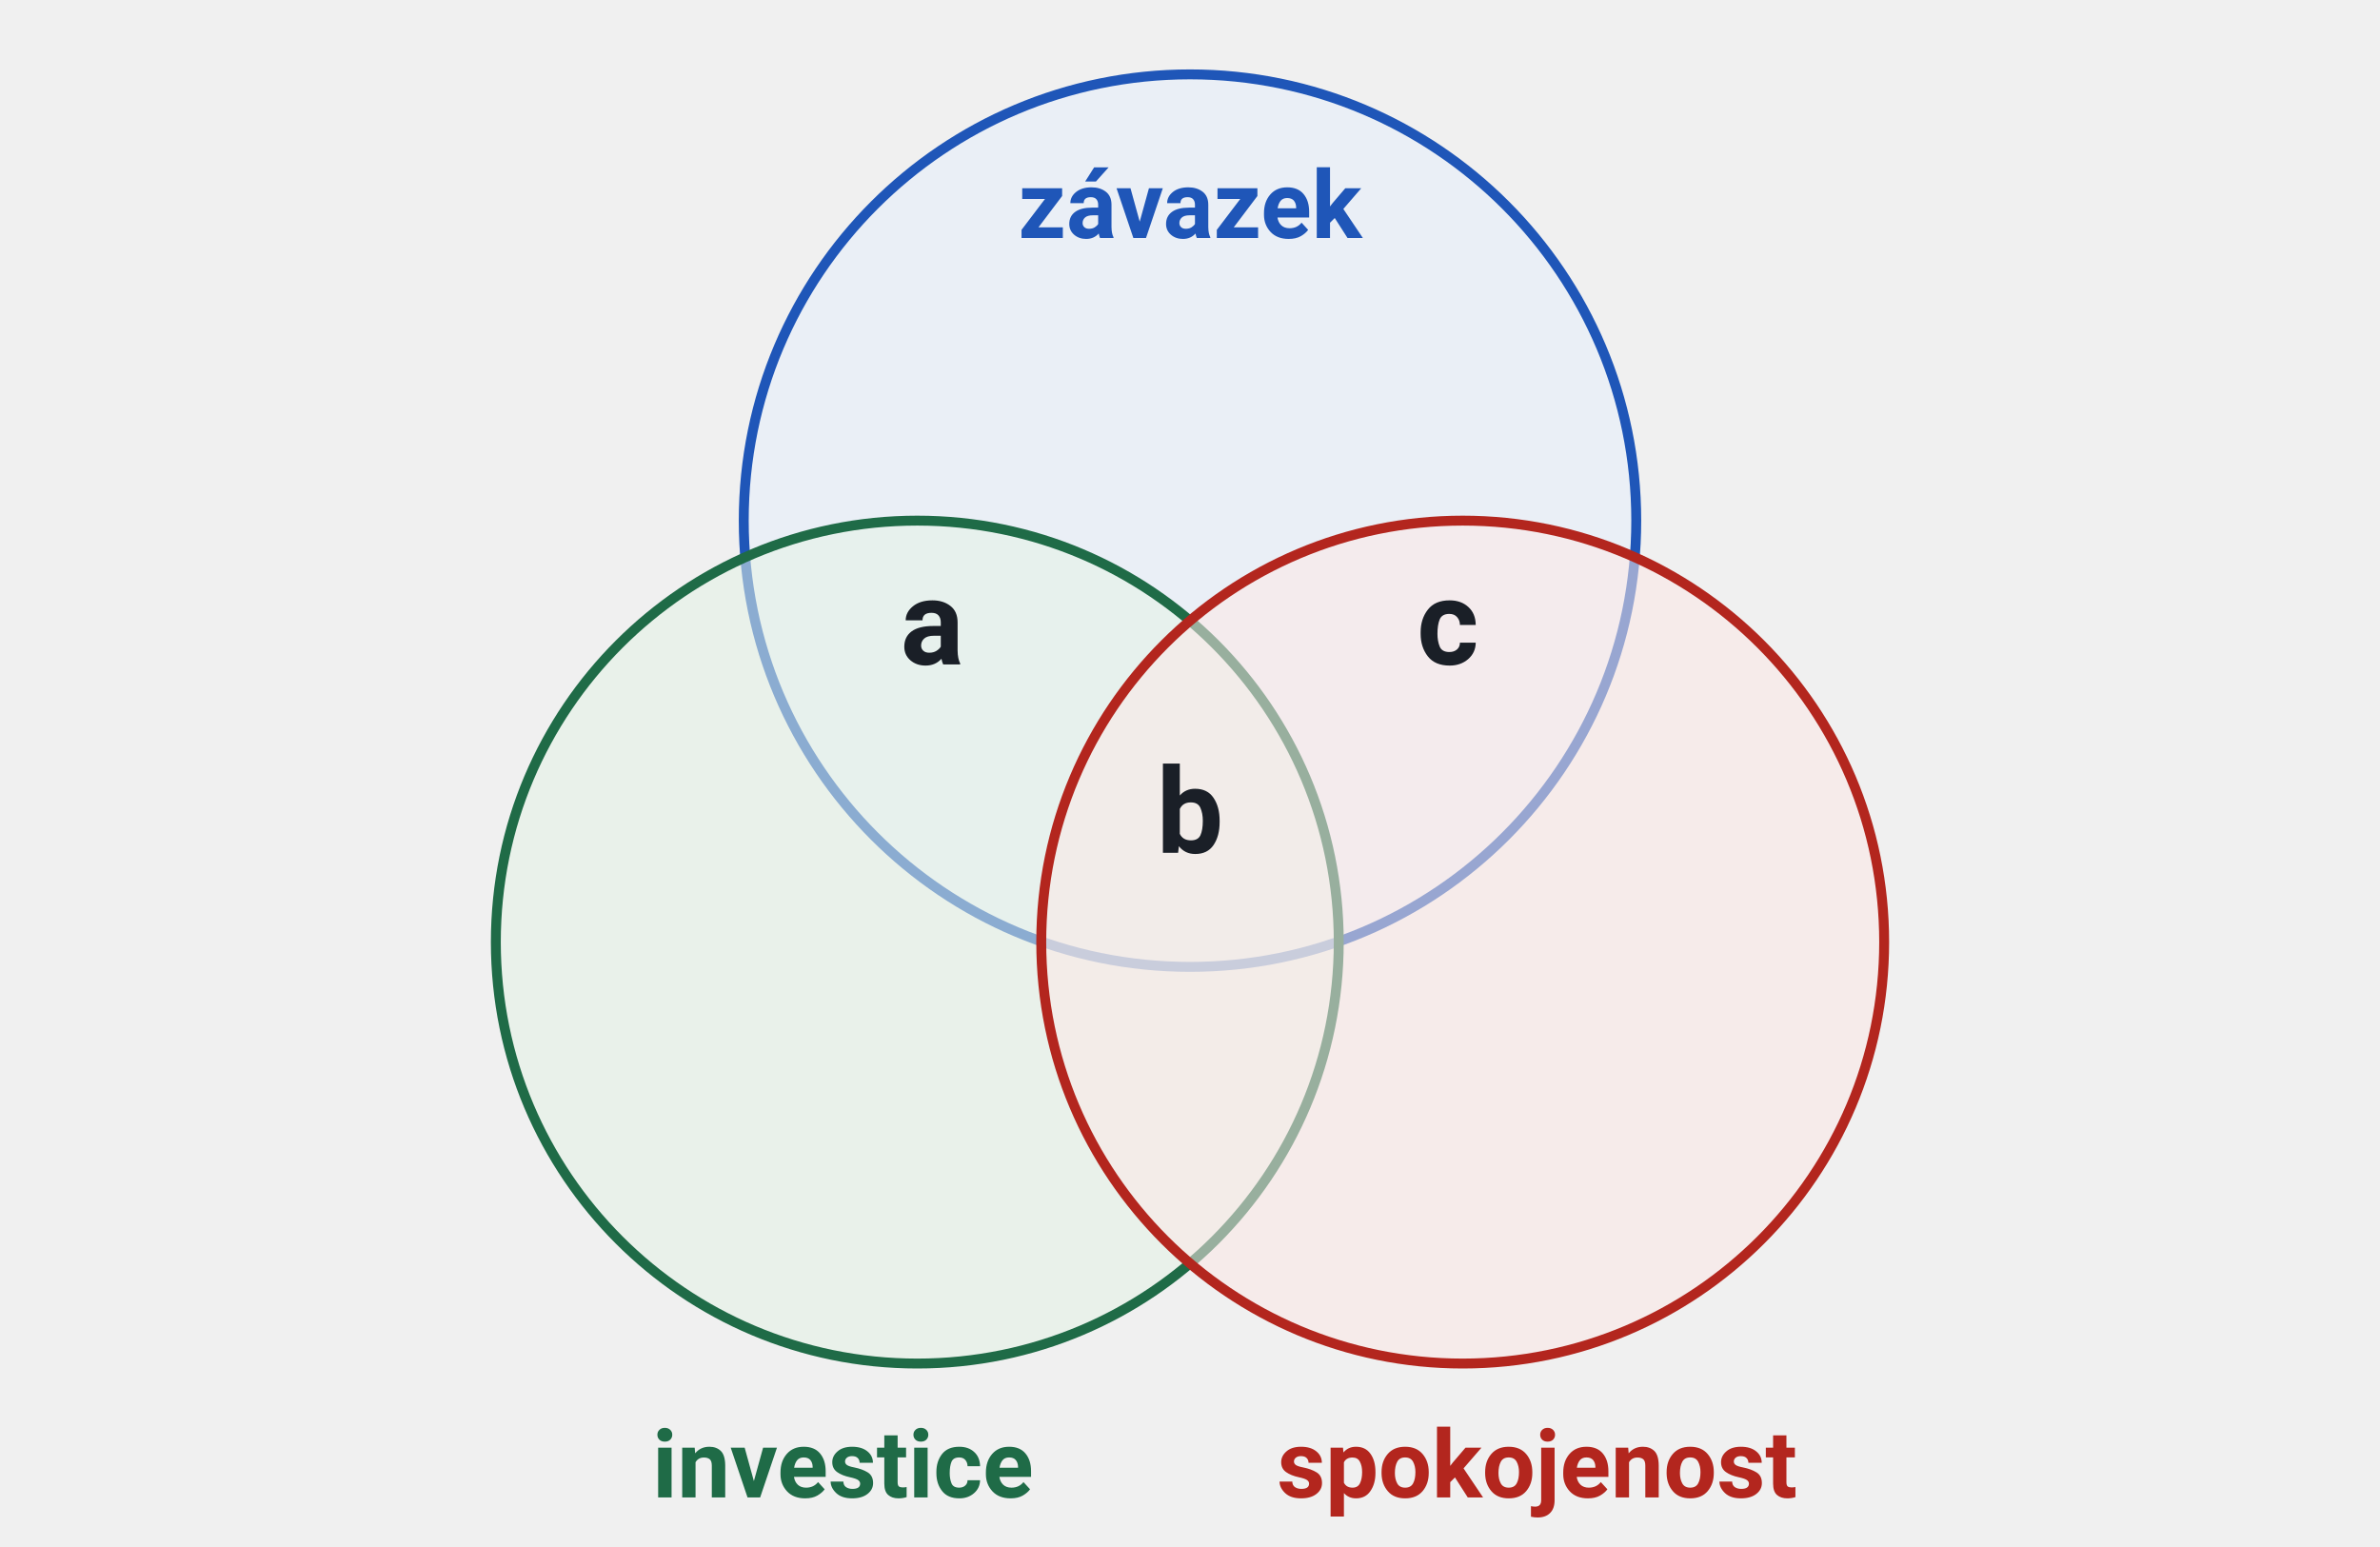
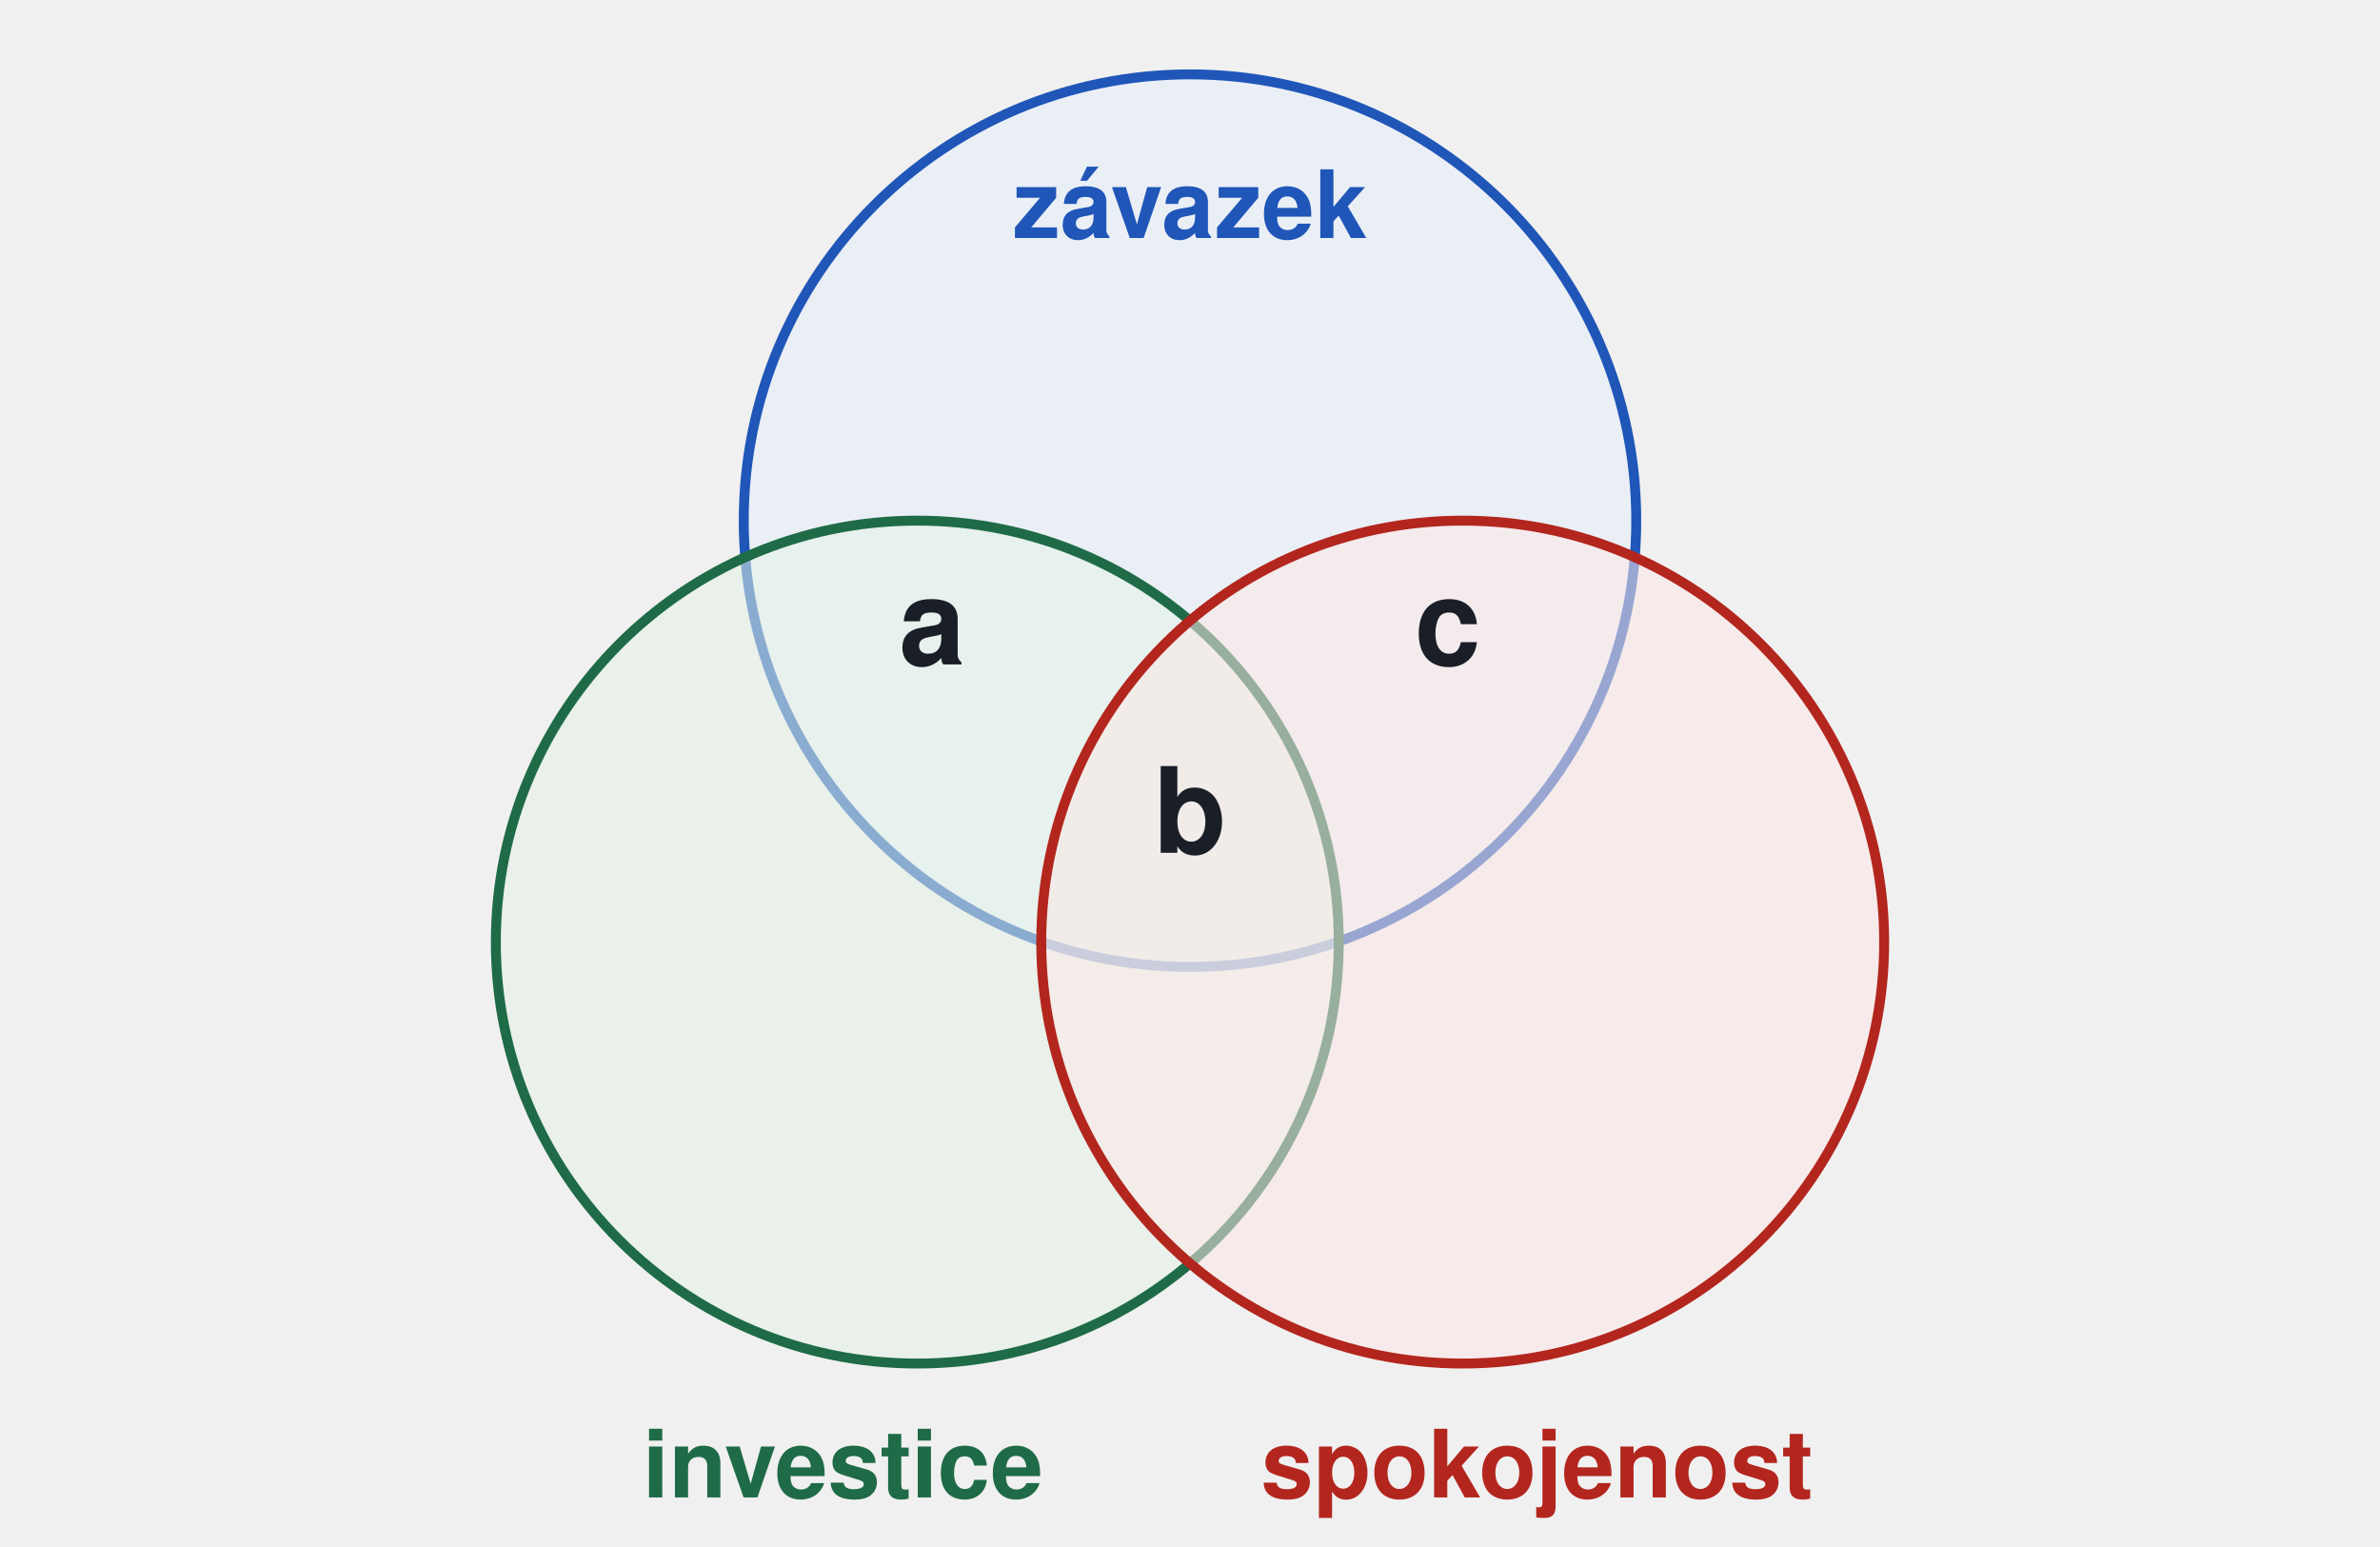
- <svg xmlns="http://www.w3.org/2000/svg" viewBox="0 0 480 312" font-family="system-ui, -apple-system, 'Segoe UI', Roboto, Arial, sans-serif" font-size="19">
+ <svg xmlns="http://www.w3.org/2000/svg" viewBox="0 0 480 312" font-family="'Helvetica Neue', Helvetica, Arial, sans-serif" font-size="19">
  <style>
    .ink { fill: #1a1f27; } .ink2 { fill: #4b5563; } .line { stroke: #1a1f27; } .faint { stroke: #d3d9e2; }
    .keep { fill: #e3f1e6; } .reject { fill: #fbe7e5; stroke: #b3261e; } .rej { fill: #b3261e; } .ok { fill: #1f6b47; }
    .beta { fill: #e6eefb; stroke: #1f56b8; } .acc { fill: #1f56b8; } .accl { stroke: #1f56b8; }
    .okl { stroke: #1f6b47; } .rejl { stroke: #b3261e; } .ink2l { stroke: #4b5563; }
    .box { fill: #ffffff; stroke: #4b5563; } .boxa { fill: #e6eefb; stroke: #1f56b8; } .boxok { fill: #e3f1e6; stroke: #1f6b47; } .boxbad { fill: #fbe7e5; stroke: #b3261e; }
    @media (prefers-color-scheme: dark) {
      .ink { fill: #e9ecf1; } .ink2 { fill: #aab2bf; } .line { stroke: #e9ecf1; } .faint { stroke: #333b47; }
      .keep { fill: #1c3328; } .reject { fill: #3d2220; stroke: #ff9a92; } .rej { fill: #ff9a92; } .ok { fill: #7fd4a5; }
      .beta { fill: #232d3f; stroke: #8db4ff; } .acc { fill: #8db4ff; } .accl { stroke: #8db4ff; }
      .okl { stroke: #7fd4a5; } .rejl { stroke: #ff9a92; } .ink2l { stroke: #aab2bf; }
      .box { fill: #1a1f26; stroke: #aab2bf; } .boxa { fill: #232d3f; stroke: #8db4ff; } .boxok { fill: #1c3328; stroke: #7fd4a5; } .boxbad { fill: #3d2220; stroke: #ff9a92; }
    }
  </style>
  <circle class="boxa" fill-opacity="0.55" stroke-width="2" cx="240" cy="105" r="90" />
  <circle class="boxok" fill-opacity="0.55" stroke-width="2" cx="185" cy="190" r="85" />
  <circle class="boxbad" fill-opacity="0.55" stroke-width="2" cx="295" cy="190" r="85" />
  <text class="acc" x="240.0" y="48.0" text-anchor="middle" font-weight="700" font-size="19">závazek</text>
  <text class="ok" x="170.0" y="302.0" text-anchor="middle" font-weight="700" font-size="19">investice</text>
  <text class="rej" x="310.0" y="302.0" text-anchor="middle" font-weight="700" font-size="19">spokojenost</text>
  <text class="ink" x="188.0" y="134.0" text-anchor="middle" font-weight="700" font-size="24">a</text>
  <text class="ink" x="240.0" y="172.0" text-anchor="middle" font-weight="700" font-size="24">b</text>
  <text class="ink" x="292.0" y="134.0" text-anchor="middle" font-weight="700" font-size="24">c</text>
</svg>
